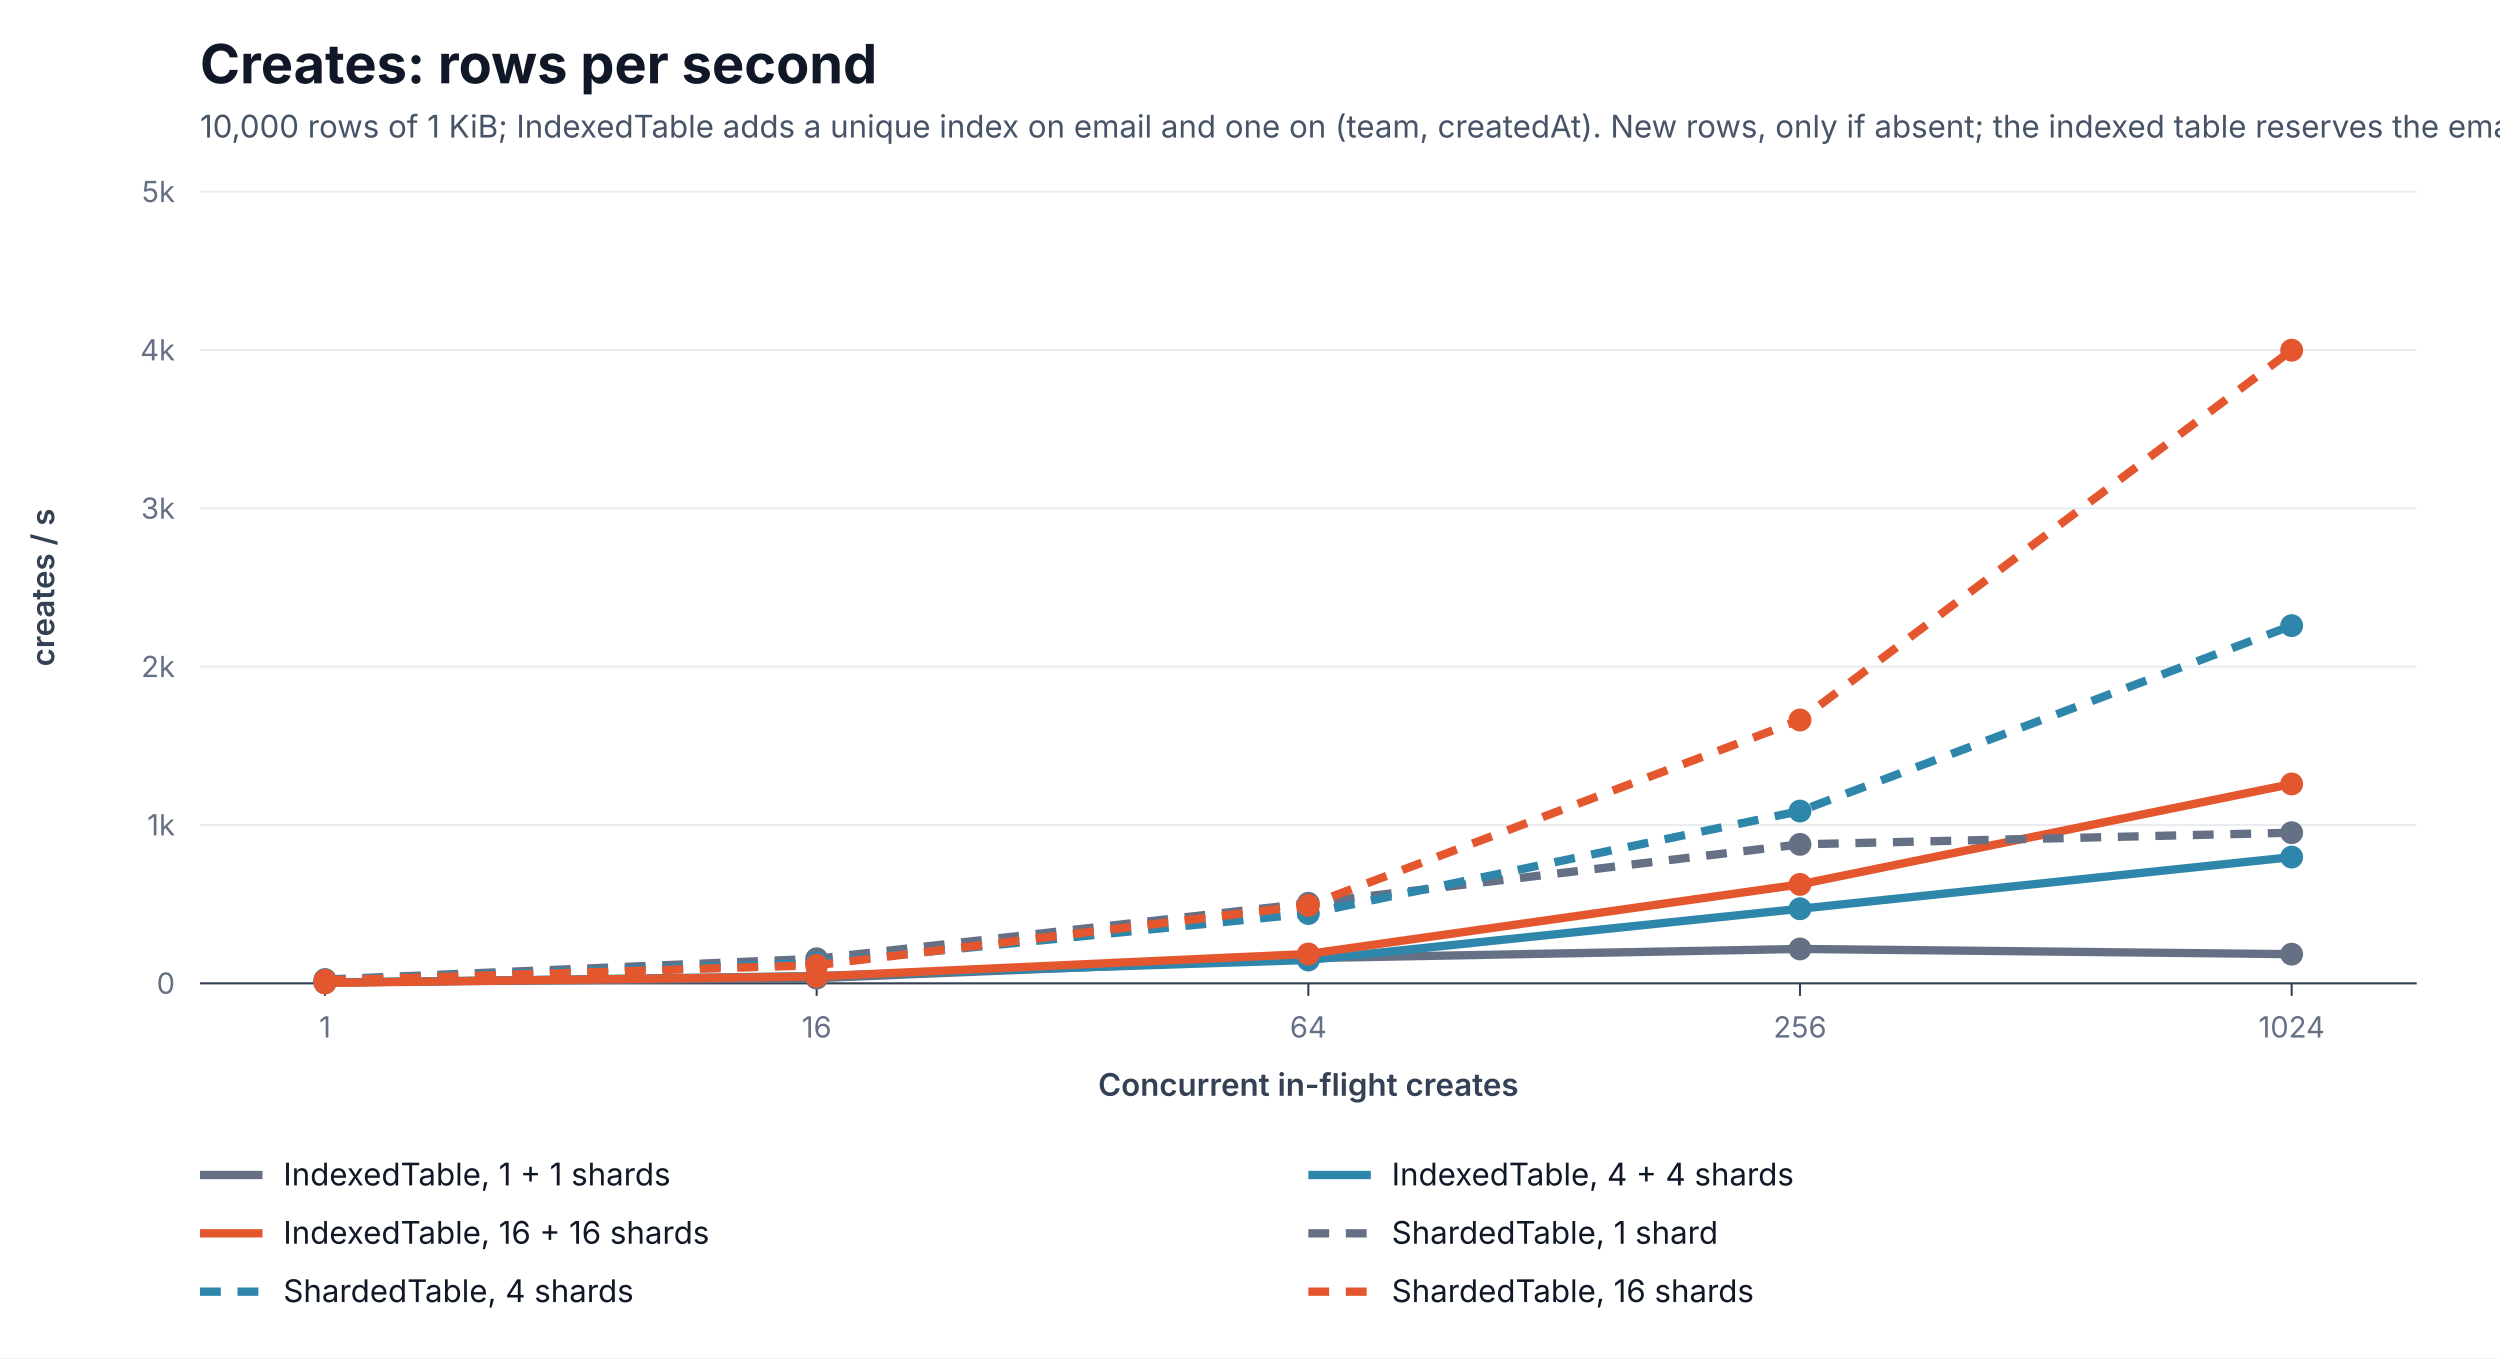
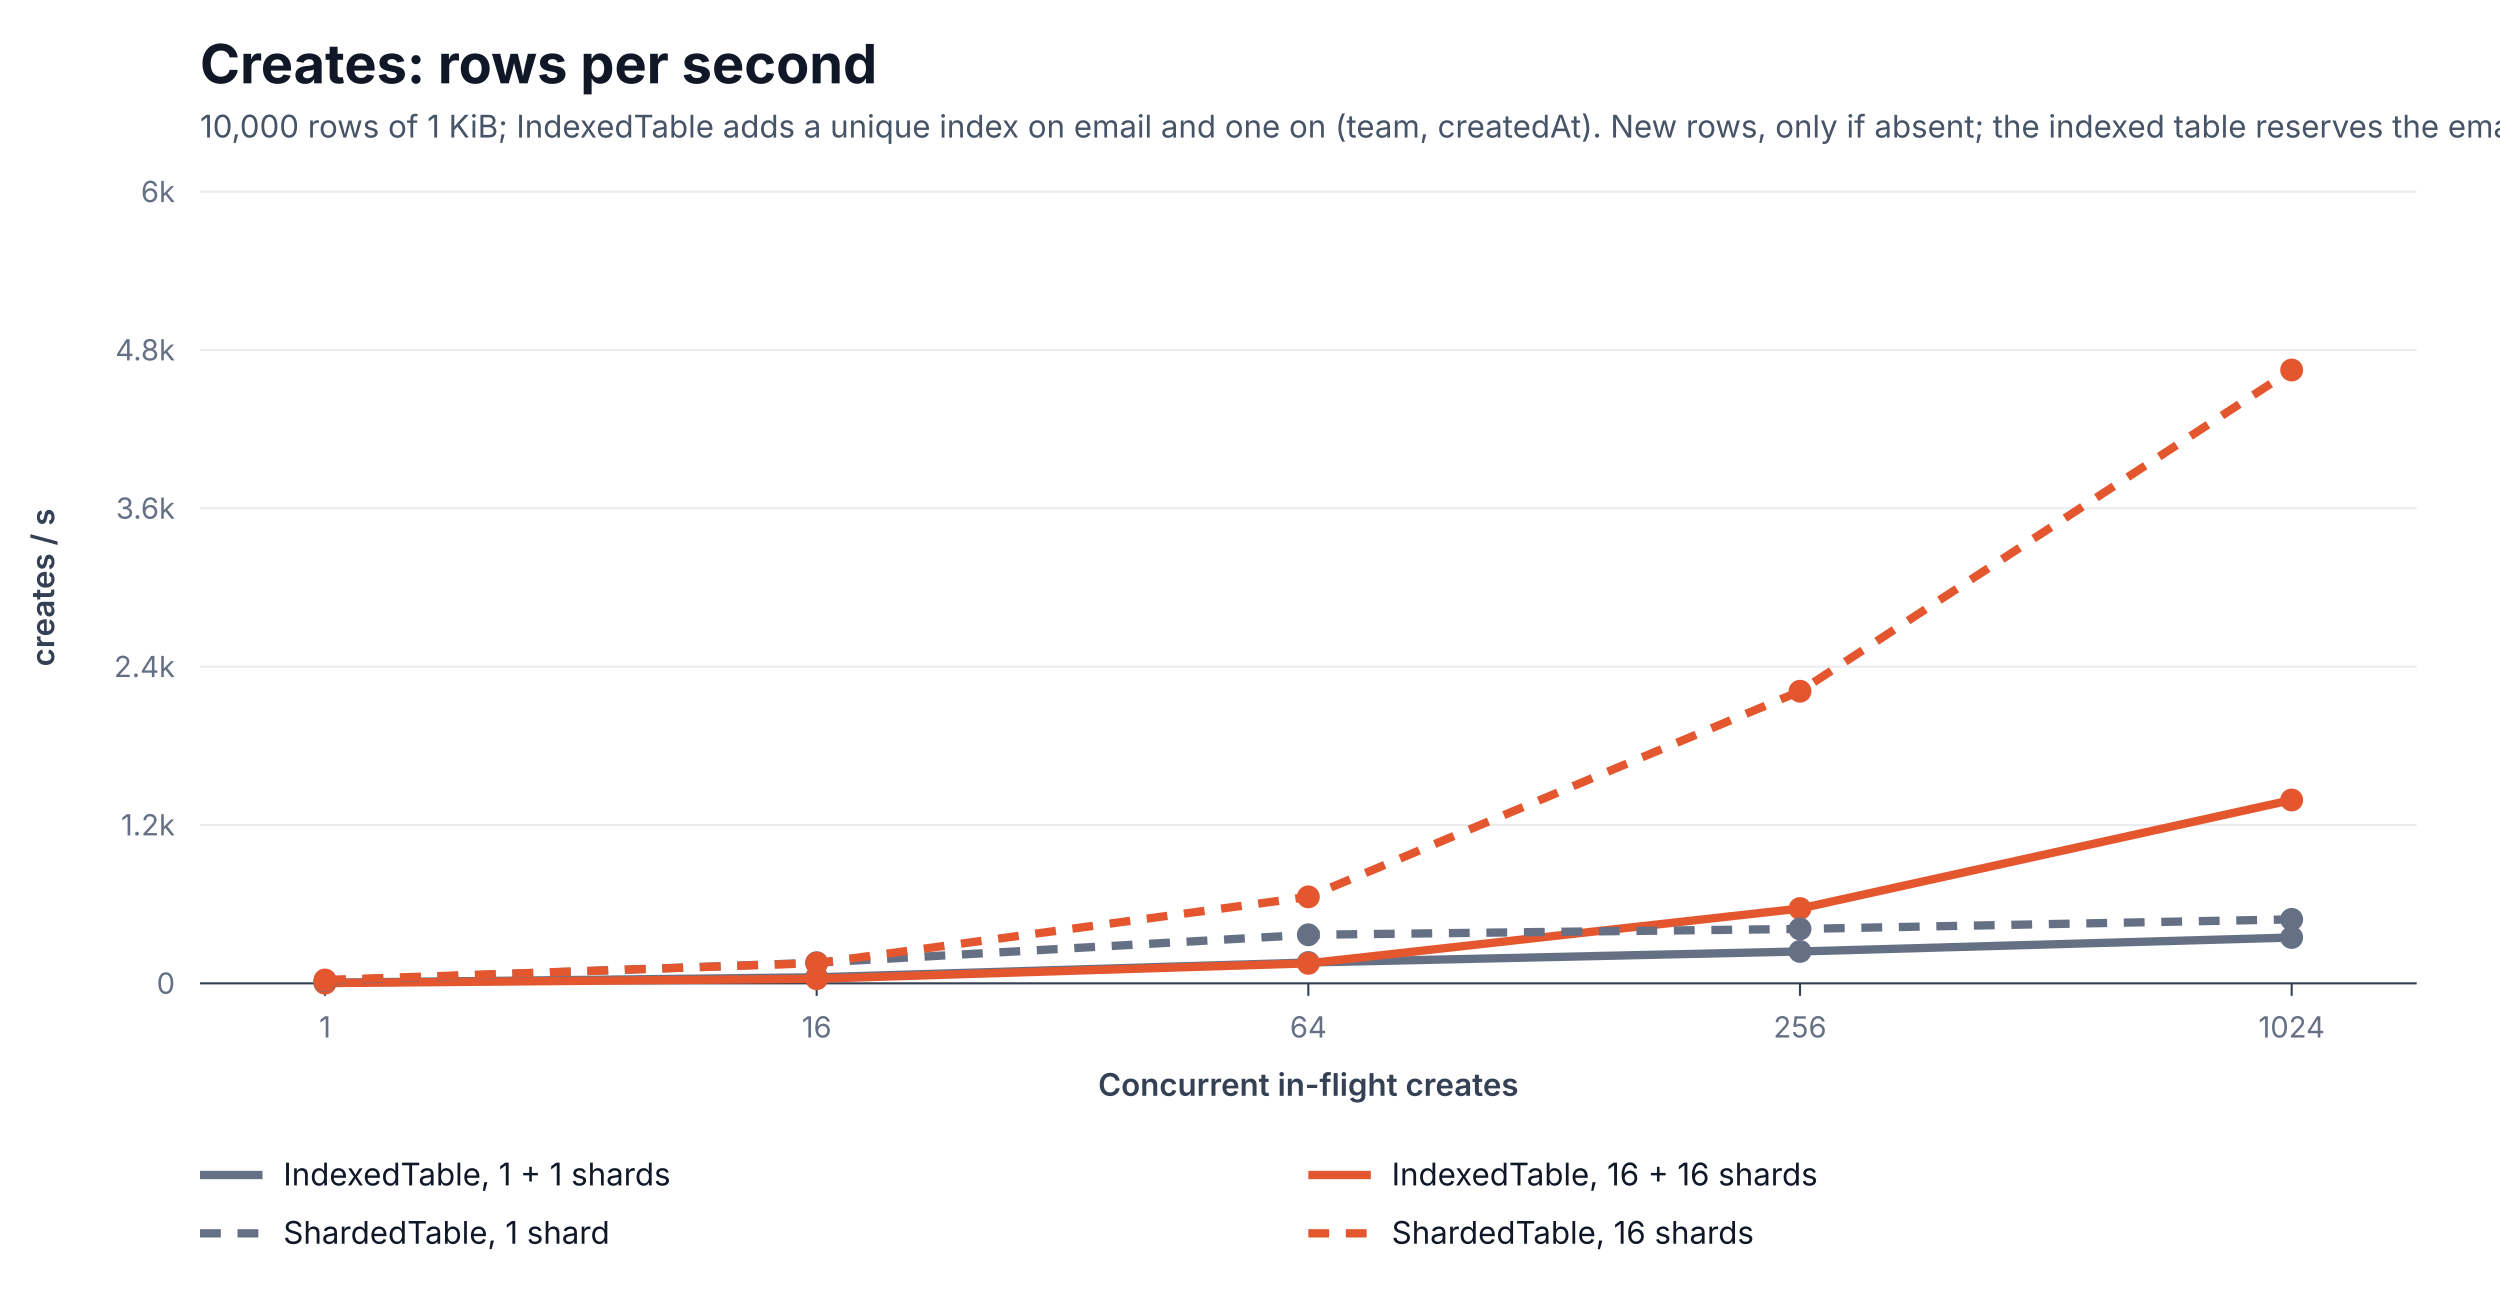
- <svg xmlns="http://www.w3.org/2000/svg" width="1200" height="652" viewBox="0 0 1200 652">
+ <svg xmlns="http://www.w3.org/2000/svg" width="1200" height="624" viewBox="0 0 1200 624">
  <style>text{font-family:Inter,ui-sans-serif,system-ui,-apple-system,sans-serif;fill:#101828}.title{font-size:26px;font-weight:700}.sub{font-size:15px;fill:#475467}.tick{font-size:14px;fill:#667085}.label{font-size:15px;font-weight:600;fill:#344054}.legend{font-size:15px}.grid{stroke:#eaecf0}.axisline{stroke:#344054}</style>
-   <rect width="1200" height="652" fill="#fff" />
+   <rect width="1200" height="624" fill="#fff" />
  <text x="96" y="40" class="title">Creates: rows per second</text>
  <text x="96" y="66" class="sub">10,000 rows of 1 KiB; IndexedTable adds a unique index on email and one on (team, createdAt). New rows, only if absent; the indexed table reserves the email first, 10 s per point</text>
  <line x1="96" x2="1160" y1="472" y2="472" class="grid" />
  <text x="84" y="477" text-anchor="end" class="tick">0</text>
  <line x1="96" x2="1160" y1="396" y2="396" class="grid" />
-   <text x="84" y="401" text-anchor="end" class="tick">1k</text>
+   <text x="84" y="401" text-anchor="end" class="tick">1.2k</text>
  <line x1="96" x2="1160" y1="320" y2="320" class="grid" />
-   <text x="84" y="325" text-anchor="end" class="tick">2k</text>
+   <text x="84" y="325" text-anchor="end" class="tick">2.4k</text>
  <line x1="96" x2="1160" y1="244" y2="244" class="grid" />
-   <text x="84" y="249" text-anchor="end" class="tick">3k</text>
+   <text x="84" y="249" text-anchor="end" class="tick">3.6k</text>
  <line x1="96" x2="1160" y1="168" y2="168" class="grid" />
-   <text x="84" y="173" text-anchor="end" class="tick">4k</text>
+   <text x="84" y="173" text-anchor="end" class="tick">4.8k</text>
  <line x1="96" x2="1160" y1="92" y2="92" class="grid" />
-   <text x="84" y="97" text-anchor="end" class="tick">5k</text>
+   <text x="84" y="97" text-anchor="end" class="tick">6k</text>
  <line x1="96" x2="1160" y1="472" y2="472" class="axisline" />
  <line x1="156" x2="156" y1="472" y2="478" class="axisline" />
  <text x="156" y="498" text-anchor="middle" class="tick">1</text>
  <line x1="392" x2="392" y1="472" y2="478" class="axisline" />
  <text x="392" y="498" text-anchor="middle" class="tick">16</text>
  <line x1="628" x2="628" y1="472" y2="478" class="axisline" />
  <text x="628" y="498" text-anchor="middle" class="tick">64</text>
  <line x1="864" x2="864" y1="472" y2="478" class="axisline" />
  <text x="864" y="498" text-anchor="middle" class="tick">256</text>
  <line x1="1100" x2="1100" y1="472" y2="478" class="axisline" />
  <text x="1100" y="498" text-anchor="middle" class="tick">1024</text>
-   <polyline points="156.0,471.5 392.0,469.5 628.0,459.9 864.0,455.5 1100.0,458.0" fill="none" stroke="#667085" stroke-width="4" stroke-linejoin="round" />
-   <circle cx="156.0" cy="471.5" r="5.5" fill="#667085" />
-   <circle cx="392.0" cy="469.5" r="5.5" fill="#667085" />
-   <circle cx="628.0" cy="459.9" r="5.5" fill="#667085" />
-   <circle cx="864.0" cy="455.5" r="5.5" fill="#667085" />
-   <circle cx="1100.0" cy="458.0" r="5.5" fill="#667085" />
-   <polyline points="156.0,471.7 392.0,468.5 628.0,460.8 864.0,436.2 1100.0,411.4" fill="none" stroke="#2e86ab" stroke-width="4" stroke-linejoin="round" />
-   <circle cx="156.0" cy="471.7" r="5.5" fill="#2e86ab" />
-   <circle cx="392.0" cy="468.5" r="5.5" fill="#2e86ab" />
-   <circle cx="628.0" cy="460.8" r="5.5" fill="#2e86ab" />
-   <circle cx="864.0" cy="436.2" r="5.5" fill="#2e86ab" />
-   <circle cx="1100.0" cy="411.4" r="5.5" fill="#2e86ab" />
-   <polyline points="156.0,471.8 392.0,468.7 628.0,457.9 864.0,424.5 1100.0,376.3" fill="none" stroke="#e4572e" stroke-width="4" stroke-linejoin="round" />
-   <circle cx="156.0" cy="471.8" r="5.5" fill="#e4572e" />
-   <circle cx="392.0" cy="468.7" r="5.5" fill="#e4572e" />
-   <circle cx="628.0" cy="457.9" r="5.5" fill="#e4572e" />
-   <circle cx="864.0" cy="424.5" r="5.5" fill="#e4572e" />
-   <circle cx="1100.0" cy="376.3" r="5.5" fill="#e4572e" />
-   <polyline points="156.0,470.2 392.0,460.2 628.0,433.6 864.0,405.3 1100.0,399.7" fill="none" stroke="#667085" stroke-width="4" stroke-linejoin="round" stroke-dasharray="10 8" />
-   <circle cx="156.0" cy="470.2" r="5.5" fill="#667085" />
-   <circle cx="392.0" cy="460.2" r="5.5" fill="#667085" />
-   <circle cx="628.0" cy="433.6" r="5.5" fill="#667085" />
-   <circle cx="864.0" cy="405.3" r="5.5" fill="#667085" />
-   <circle cx="1100.0" cy="399.7" r="5.5" fill="#667085" />
-   <polyline points="156.0,470.4 392.0,462.2 628.0,438.5 864.0,389.3 1100.0,300.3" fill="none" stroke="#2e86ab" stroke-width="4" stroke-linejoin="round" stroke-dasharray="10 8" />
-   <circle cx="156.0" cy="470.4" r="5.5" fill="#2e86ab" />
-   <circle cx="392.0" cy="462.2" r="5.5" fill="#2e86ab" />
-   <circle cx="628.0" cy="438.5" r="5.5" fill="#2e86ab" />
-   <circle cx="864.0" cy="389.3" r="5.5" fill="#2e86ab" />
-   <circle cx="1100.0" cy="300.3" r="5.5" fill="#2e86ab" />
-   <polyline points="156.0,470.6 392.0,463.3 628.0,434.6 864.0,345.6 1100.0,168.1" fill="none" stroke="#e4572e" stroke-width="4" stroke-linejoin="round" stroke-dasharray="10 8" />
-   <circle cx="156.0" cy="470.6" r="5.5" fill="#e4572e" />
-   <circle cx="392.0" cy="463.3" r="5.5" fill="#e4572e" />
-   <circle cx="628.0" cy="434.6" r="5.5" fill="#e4572e" />
-   <circle cx="864.0" cy="345.6" r="5.5" fill="#e4572e" />
-   <circle cx="1100.0" cy="168.1" r="5.5" fill="#e4572e" />
+   <polyline points="156.0,471.7 392.0,469.1 628.0,462.0 864.0,456.7 1100.0,450.0" fill="none" stroke="#667085" stroke-width="4" stroke-linejoin="round" />
+   <circle cx="156.0" cy="471.7" r="5.5" fill="#667085" />
+   <circle cx="392.0" cy="469.1" r="5.5" fill="#667085" />
+   <circle cx="628.0" cy="462.0" r="5.5" fill="#667085" />
+   <circle cx="864.0" cy="456.7" r="5.5" fill="#667085" />
+   <circle cx="1100.0" cy="450.0" r="5.5" fill="#667085" />
+   <polyline points="156.0,471.9 392.0,469.8 628.0,462.4 864.0,436.1 1100.0,384.0" fill="none" stroke="#e4572e" stroke-width="4" stroke-linejoin="round" />
+   <circle cx="156.0" cy="471.9" r="5.5" fill="#e4572e" />
+   <circle cx="392.0" cy="469.8" r="5.5" fill="#e4572e" />
+   <circle cx="628.0" cy="462.4" r="5.5" fill="#e4572e" />
+   <circle cx="864.0" cy="436.1" r="5.5" fill="#e4572e" />
+   <circle cx="1100.0" cy="384.0" r="5.5" fill="#e4572e" />
+   <polyline points="156.0,470.7 392.0,462.1 628.0,448.7 864.0,445.9 1100.0,441.3" fill="none" stroke="#667085" stroke-width="4" stroke-linejoin="round" stroke-dasharray="10 8" />
+   <circle cx="156.0" cy="470.7" r="5.5" fill="#667085" />
+   <circle cx="392.0" cy="462.1" r="5.5" fill="#667085" />
+   <circle cx="628.0" cy="448.7" r="5.5" fill="#667085" />
+   <circle cx="864.0" cy="445.9" r="5.5" fill="#667085" />
+   <circle cx="1100.0" cy="441.3" r="5.5" fill="#667085" />
+   <polyline points="156.0,470.4 392.0,462.3 628.0,430.5 864.0,331.8 1100.0,177.6" fill="none" stroke="#e4572e" stroke-width="4" stroke-linejoin="round" stroke-dasharray="10 8" />
+   <circle cx="156.0" cy="470.4" r="5.5" fill="#e4572e" />
+   <circle cx="392.0" cy="462.3" r="5.5" fill="#e4572e" />
+   <circle cx="628.0" cy="430.5" r="5.5" fill="#e4572e" />
+   <circle cx="864.0" cy="331.8" r="5.5" fill="#e4572e" />
+   <circle cx="1100.0" cy="177.6" r="5.5" fill="#e4572e" />
  <text x="628" y="526" text-anchor="middle" class="label">Concurrent in-flight creates</text>
  <text transform="translate(26,282) rotate(-90)" text-anchor="middle" class="label">creates / s</text>
  <g transform="translate(96,564)">
    <line x1="0" x2="30" y1="0" y2="0" stroke="#667085" stroke-width="4" />
    <text x="40" y="5" class="legend">IndexedTable, 1 + 1 shards</text>
  </g>
  <g transform="translate(628,564)">
-     <line x1="0" x2="30" y1="0" y2="0" stroke="#2e86ab" stroke-width="4" />
-     <text x="40" y="5" class="legend">IndexedTable, 4 + 4 shards</text>
-   </g>
-   <g transform="translate(96,592)">
    <line x1="0" x2="30" y1="0" y2="0" stroke="#e4572e" stroke-width="4" />
    <text x="40" y="5" class="legend">IndexedTable, 16 + 16 shards</text>
  </g>
-   <g transform="translate(628,592)">
+   <g transform="translate(96,592)">
    <line x1="0" x2="30" y1="0" y2="0" stroke="#667085" stroke-width="4" stroke-dasharray="10 8" />
    <text x="40" y="5" class="legend">ShardedTable, 1 shard</text>
  </g>
-   <g transform="translate(96,620)">
-     <line x1="0" x2="30" y1="0" y2="0" stroke="#2e86ab" stroke-width="4" stroke-dasharray="10 8" />
-     <text x="40" y="5" class="legend">ShardedTable, 4 shards</text>
-   </g>
-   <g transform="translate(628,620)">
+   <g transform="translate(628,592)">
    <line x1="0" x2="30" y1="0" y2="0" stroke="#e4572e" stroke-width="4" stroke-dasharray="10 8" />
    <text x="40" y="5" class="legend">ShardedTable, 16 shards</text>
  </g>
</svg>
